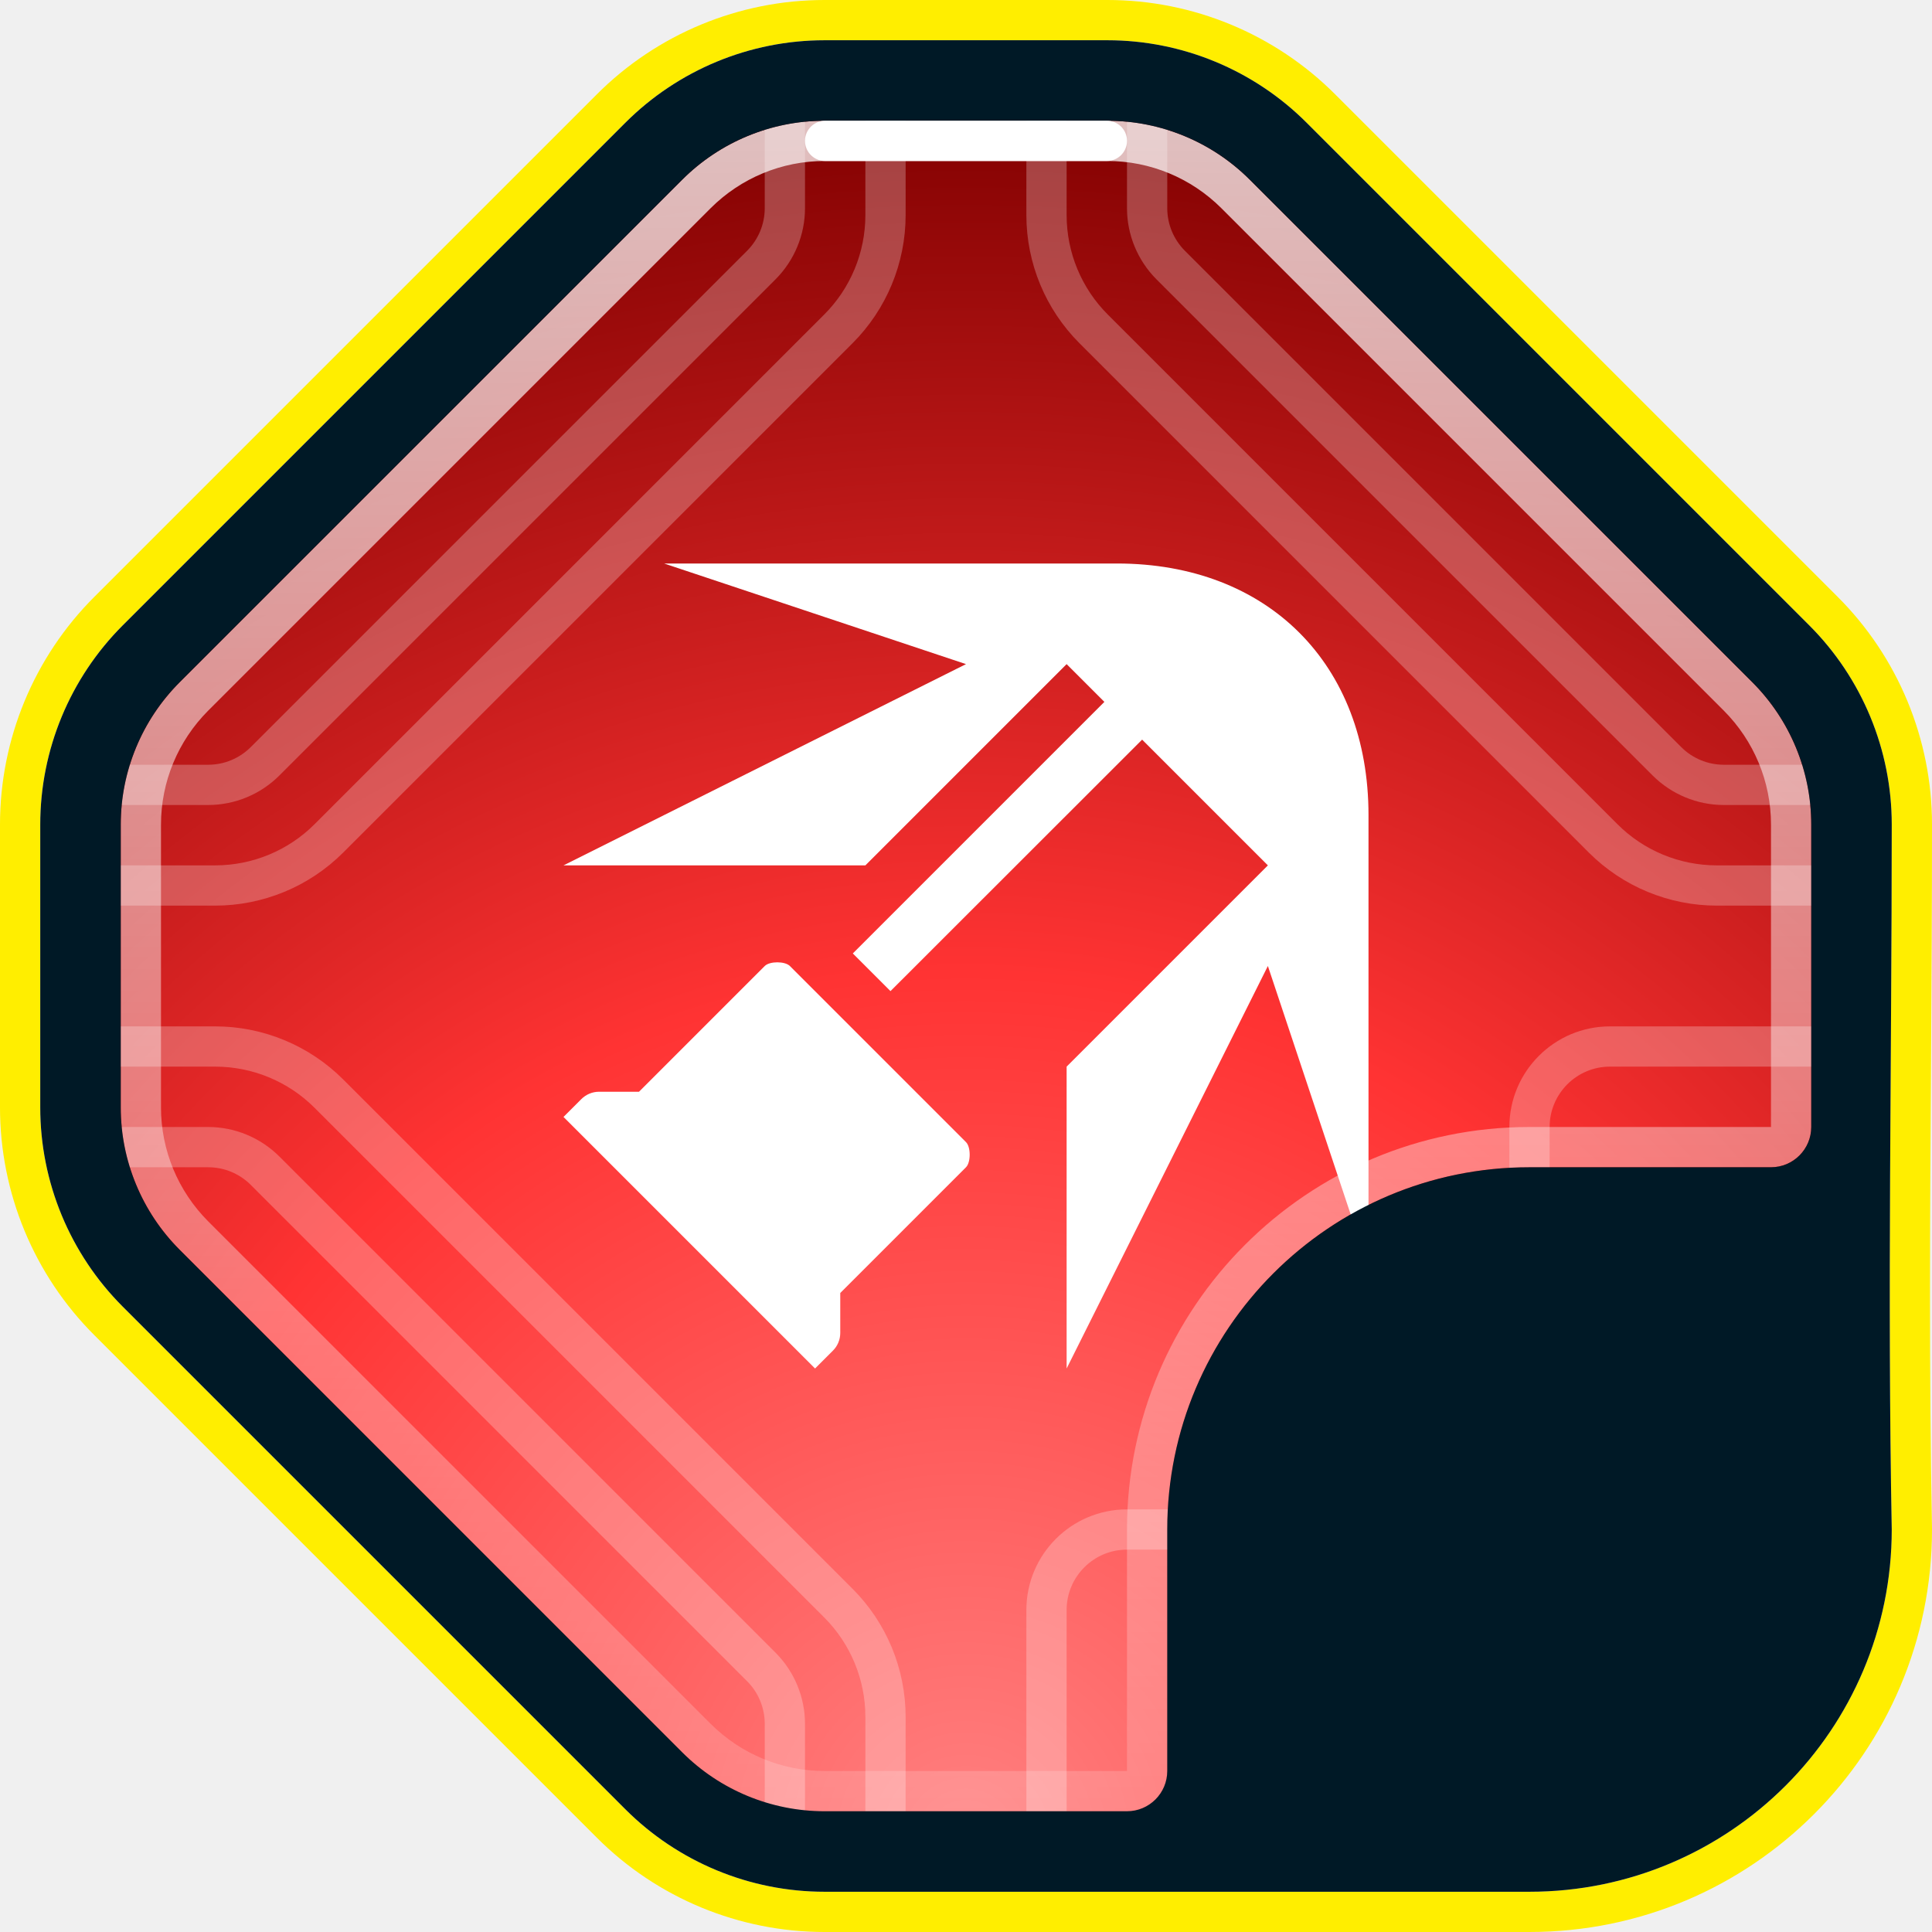
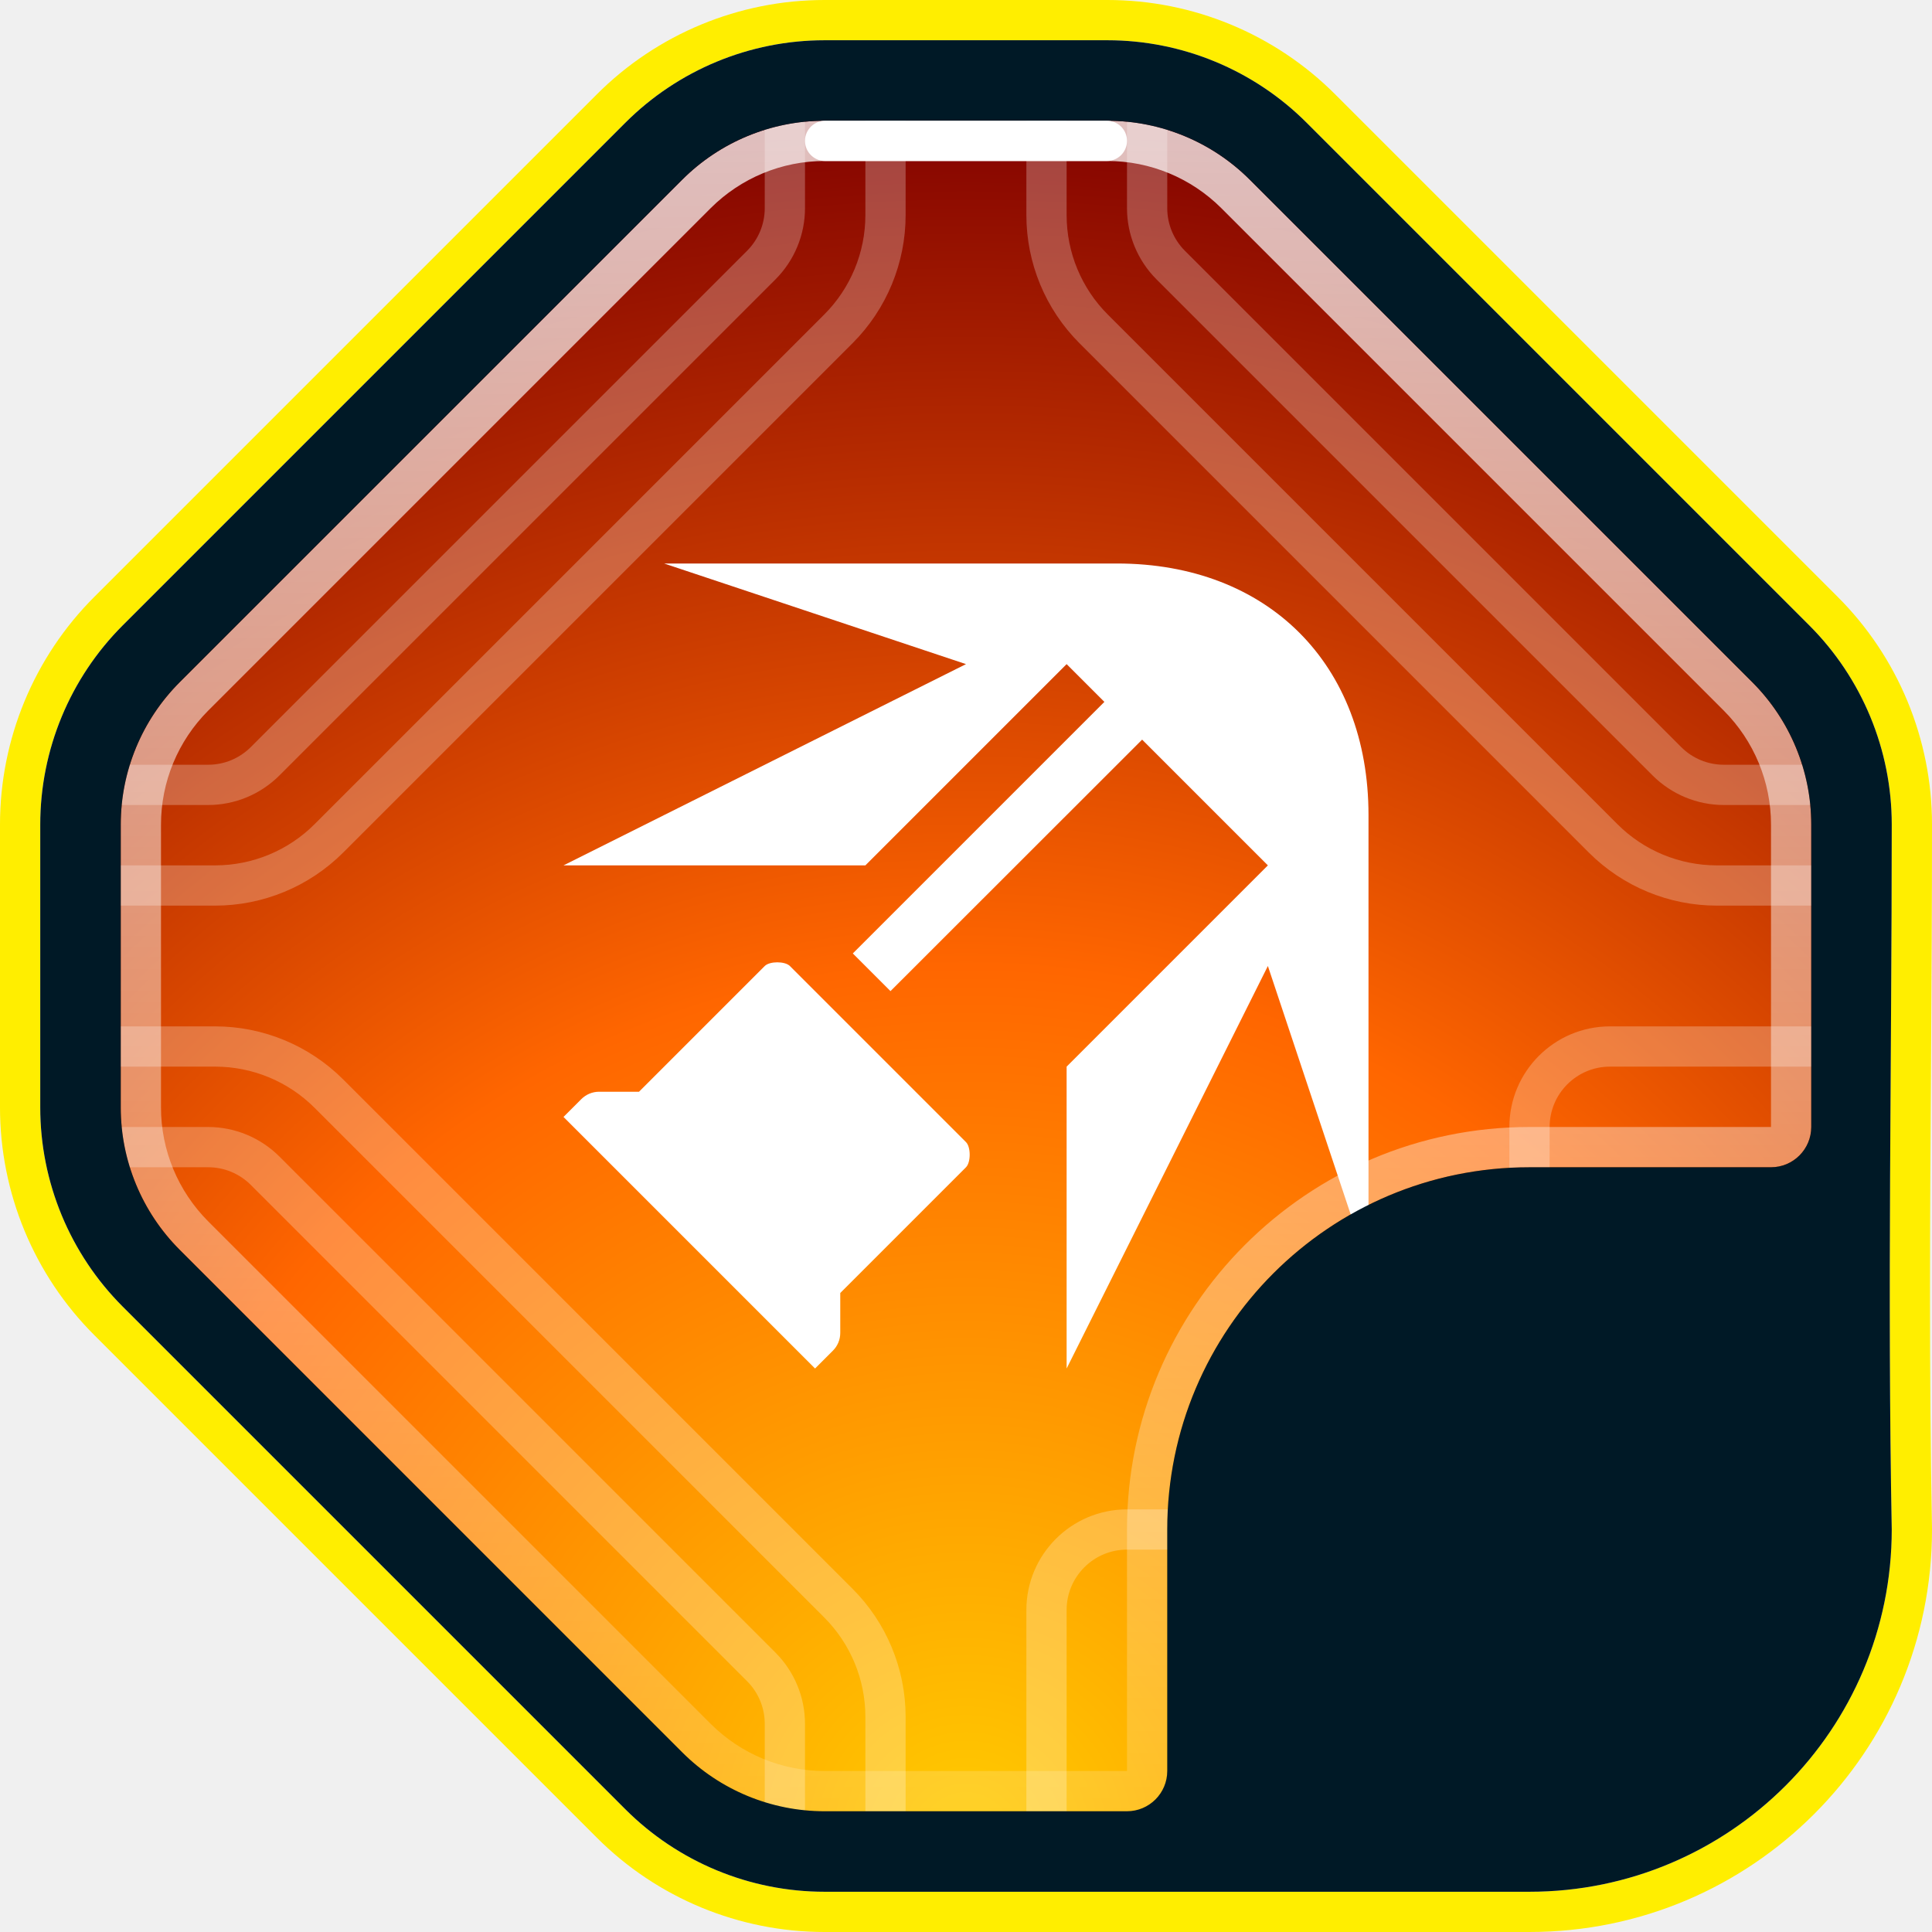
<svg xmlns="http://www.w3.org/2000/svg" width="24" height="24" viewBox="0 0 24 24" fill="none">
  <path fill-rule="evenodd" clip-rule="evenodd" d="M24 19C24 21.761 21.761 24 19 24H10.243C9.182 24 8.164 23.579 7.414 22.828L1.172 16.586C0.421 15.836 0 14.818 0 13.757V10.243C0 9.182 0.421 8.164 1.172 7.414L7.414 1.172C8.164 0.421 9.182 0 10.243 0H13.757C14.818 0 15.836 0.421 16.586 1.172L22.828 7.414C23.579 8.164 24 9.182 24 10.243C24 11.222 23.994 12.198 23.988 13.173C23.975 15.116 23.963 17.052 24 18.991L24 19ZM23.5 19C23.463 17.055 23.475 15.108 23.488 13.161C23.494 12.188 23.5 11.215 23.5 10.243C23.5 9.314 23.131 8.424 22.475 7.768L16.232 1.525C15.576 0.869 14.686 0.5 13.757 0.5H10.243C9.314 0.5 8.424 0.869 7.768 1.525L1.525 7.768C0.869 8.424 0.5 9.314 0.5 10.243V13.757C0.5 14.686 0.869 15.576 1.525 16.232L7.768 22.475C8.424 23.131 9.314 23.5 10.243 23.5H19C21.485 23.5 23.5 21.485 23.5 19Z" fill="#FFEE00" />
  <path d="M8.121 1.879L1.879 8.121C1.316 8.684 1 9.447 1 10.243V13.757C1 14.553 1.316 15.316 1.879 15.879L8.121 22.121C8.684 22.684 9.447 23 10.243 23H13.757C14.553 23 15.316 22.684 15.879 22.121L22.121 15.879C22.684 15.316 23 14.553 23 13.757V10.243C23 9.447 22.684 8.684 22.121 8.121L15.879 1.879C15.316 1.316 14.553 1 13.757 1H10.243C9.447 1 8.684 1.316 8.121 1.879Z" fill="url(#paint0_radial_5461_32548)" />
  <path fill-rule="evenodd" clip-rule="evenodd" d="M10 1V2.586C10 2.917 9.868 3.235 9.634 3.47L3.47 9.634C3.235 9.868 2.917 10 2.586 10H1V9.5H2.586C2.785 9.5 2.975 9.421 3.116 9.28L9.28 3.116C9.421 2.975 9.5 2.785 9.5 2.586V1H10ZM14 1V2.586C14 2.917 14.132 3.235 14.366 3.47L20.53 9.634C20.765 9.868 21.083 10 21.414 10H23V9.5H21.414C21.215 9.5 21.024 9.421 20.884 9.28L14.72 3.116C14.579 2.975 14.5 2.785 14.5 2.586V1H14ZM10 21.414V23H9.5V21.414C9.5 21.215 9.421 21.024 9.28 20.884L3.116 14.72C2.975 14.579 2.785 14.5 2.586 14.5H1V14H2.586C2.917 14 3.235 14.132 3.47 14.366L9.634 20.53C9.868 20.765 10 21.083 10 21.414ZM11.25 1V2.672C11.25 3.268 11.013 3.841 10.591 4.263L4.263 10.591C3.841 11.013 3.268 11.25 2.672 11.25H1V10.75H2.672C3.136 10.75 3.581 10.566 3.909 10.237L10.237 3.909C10.566 3.581 10.75 3.136 10.75 2.672V1H11.25ZM12.75 2.672V1H13.25V2.672C13.25 3.136 13.434 3.581 13.763 3.909L20.091 10.237C20.419 10.566 20.864 10.75 21.328 10.75H23V11.25H21.328C20.732 11.25 20.159 11.013 19.737 10.591L13.409 4.263C12.987 3.841 12.75 3.268 12.75 2.672ZM11.25 23V21.328C11.25 20.732 11.013 20.159 10.591 19.737L4.263 13.409C3.841 12.987 3.268 12.75 2.672 12.75H1V13.25H2.672C3.136 13.25 3.581 13.434 3.909 13.763L10.237 20.091C10.566 20.419 10.75 20.864 10.75 21.328V23H11.25ZM12.75 20V23H13.25V20C13.25 19.586 13.586 19.25 14 19.25H15V18.75H14C13.31 18.75 12.75 19.31 12.75 20ZM20 12.75C19.31 12.75 18.75 13.31 18.75 14V15H19.25V14C19.25 13.586 19.586 13.25 20 13.25H23V12.75H20Z" fill="white" fill-opacity="0.25" />
  <path fill-rule="evenodd" clip-rule="evenodd" d="M10.243 2C9.712 2 9.204 2.211 8.828 2.586L2.586 8.828C2.211 9.204 2 9.712 2 10.243V13.757C2 14.288 2.211 14.796 2.586 15.172L8.828 21.414C9.204 21.789 9.712 22 10.243 22H14V19C14 16.239 16.239 14 19 14H22V10.243C22 9.712 21.789 9.204 21.414 8.828L15.172 2.586C14.796 2.211 14.288 2 13.757 2H10.243ZM10.243 1.5C9.58 1.5 8.944 1.763 8.475 2.232L2.232 8.475C1.763 8.944 1.5 9.58 1.5 10.243V13.757C1.5 14.42 1.763 15.056 2.232 15.525L8.475 21.768C8.944 22.237 9.58 22.5 10.243 22.5H14C14.276 22.5 14.5 22.276 14.5 22V19C14.5 16.515 16.515 14.5 19 14.5H22C22.276 14.5 22.5 14.276 22.5 14V10.243C22.5 9.58 22.237 8.944 21.768 8.475L15.525 2.232C15.056 1.763 14.42 1.5 13.757 1.5H10.243Z" fill="url(#paint1_linear_5461_32548)" />
  <path d="M12 8.25L7 10.75H10.75L13.25 8.25L13.719 8.719L10.594 11.844L11.062 12.312L14.188 9.188L15.75 10.75L13.25 13.25V17L15.75 12L17 15.75V10.125C17 8.25 15.75 7 13.875 7H8.25L12 8.25Z" fill="white" />
  <path d="M9.5 12L7.938 13.562H7.442C7.359 13.562 7.28 13.595 7.221 13.654L7 13.875L10.125 17L10.346 16.779C10.405 16.721 10.438 16.641 10.438 16.558V16.062L12 14.5C12.061 14.439 12.061 14.248 12 14.188L9.812 12C9.751 11.939 9.561 11.939 9.5 12Z" fill="white" />
  <path fill-rule="evenodd" clip-rule="evenodd" d="M10.243 23.5C9.314 23.5 8.424 23.131 7.768 22.475L1.525 16.232C0.869 15.576 0.5 14.686 0.5 13.757V10.243C0.5 9.314 0.869 8.424 1.525 7.768L7.768 1.525C8.424 0.869 9.314 0.5 10.243 0.5H13.757C14.686 0.5 15.576 0.869 16.232 1.525L22.475 7.768C23.131 8.424 23.5 9.314 23.5 10.243C23.5 13.161 23.445 16.083 23.5 19C23.5 21.485 21.485 23.5 19 23.5C15.979 23.5 13.28 23.5 10.243 23.5ZM8.475 2.232C8.944 1.763 9.58 1.5 10.243 1.5H13.757C14.42 1.5 15.056 1.763 15.525 2.232L21.768 8.475C22.237 8.944 22.5 9.58 22.5 10.243V14C22.5 14.276 22.276 14.5 22 14.5H19C16.515 14.5 14.5 16.515 14.5 19V22C14.5 22.276 14.276 22.5 14 22.5H10.243C9.58 22.5 8.944 22.237 8.475 21.768L2.232 15.525C1.763 15.056 1.5 14.42 1.5 13.757V10.243C1.5 9.58 1.763 8.944 2.232 8.475L8.475 2.232Z" fill="#001926" />
  <rect x="10" y="1.5" width="4" height="0.5" rx="0.25" fill="white" />
  <defs>
    <radialGradient id="paint0_radial_5461_32548" cx="0" cy="0" r="1" gradientUnits="userSpaceOnUse" gradientTransform="translate(12 23) rotate(-90) scale(22)">
-       <stop stop-color="#FF8080" />
-       <stop offset="0.496" stop-color="#FF3333" />
+       <stop stop-color="#FFCC00" />
+       <stop offset="0.5" stop-color="#FF6600" />
      <stop offset="1" stop-color="#800000" />
    </radialGradient>
    <linearGradient id="paint1_linear_5461_32548" x1="12" y1="1.5" x2="12" y2="22.5" gradientUnits="userSpaceOnUse">
      <stop stop-color="white" stop-opacity="0.75" />
      <stop offset="1" stop-color="white" stop-opacity="0.15" />
    </linearGradient>
  </defs>
</svg>
